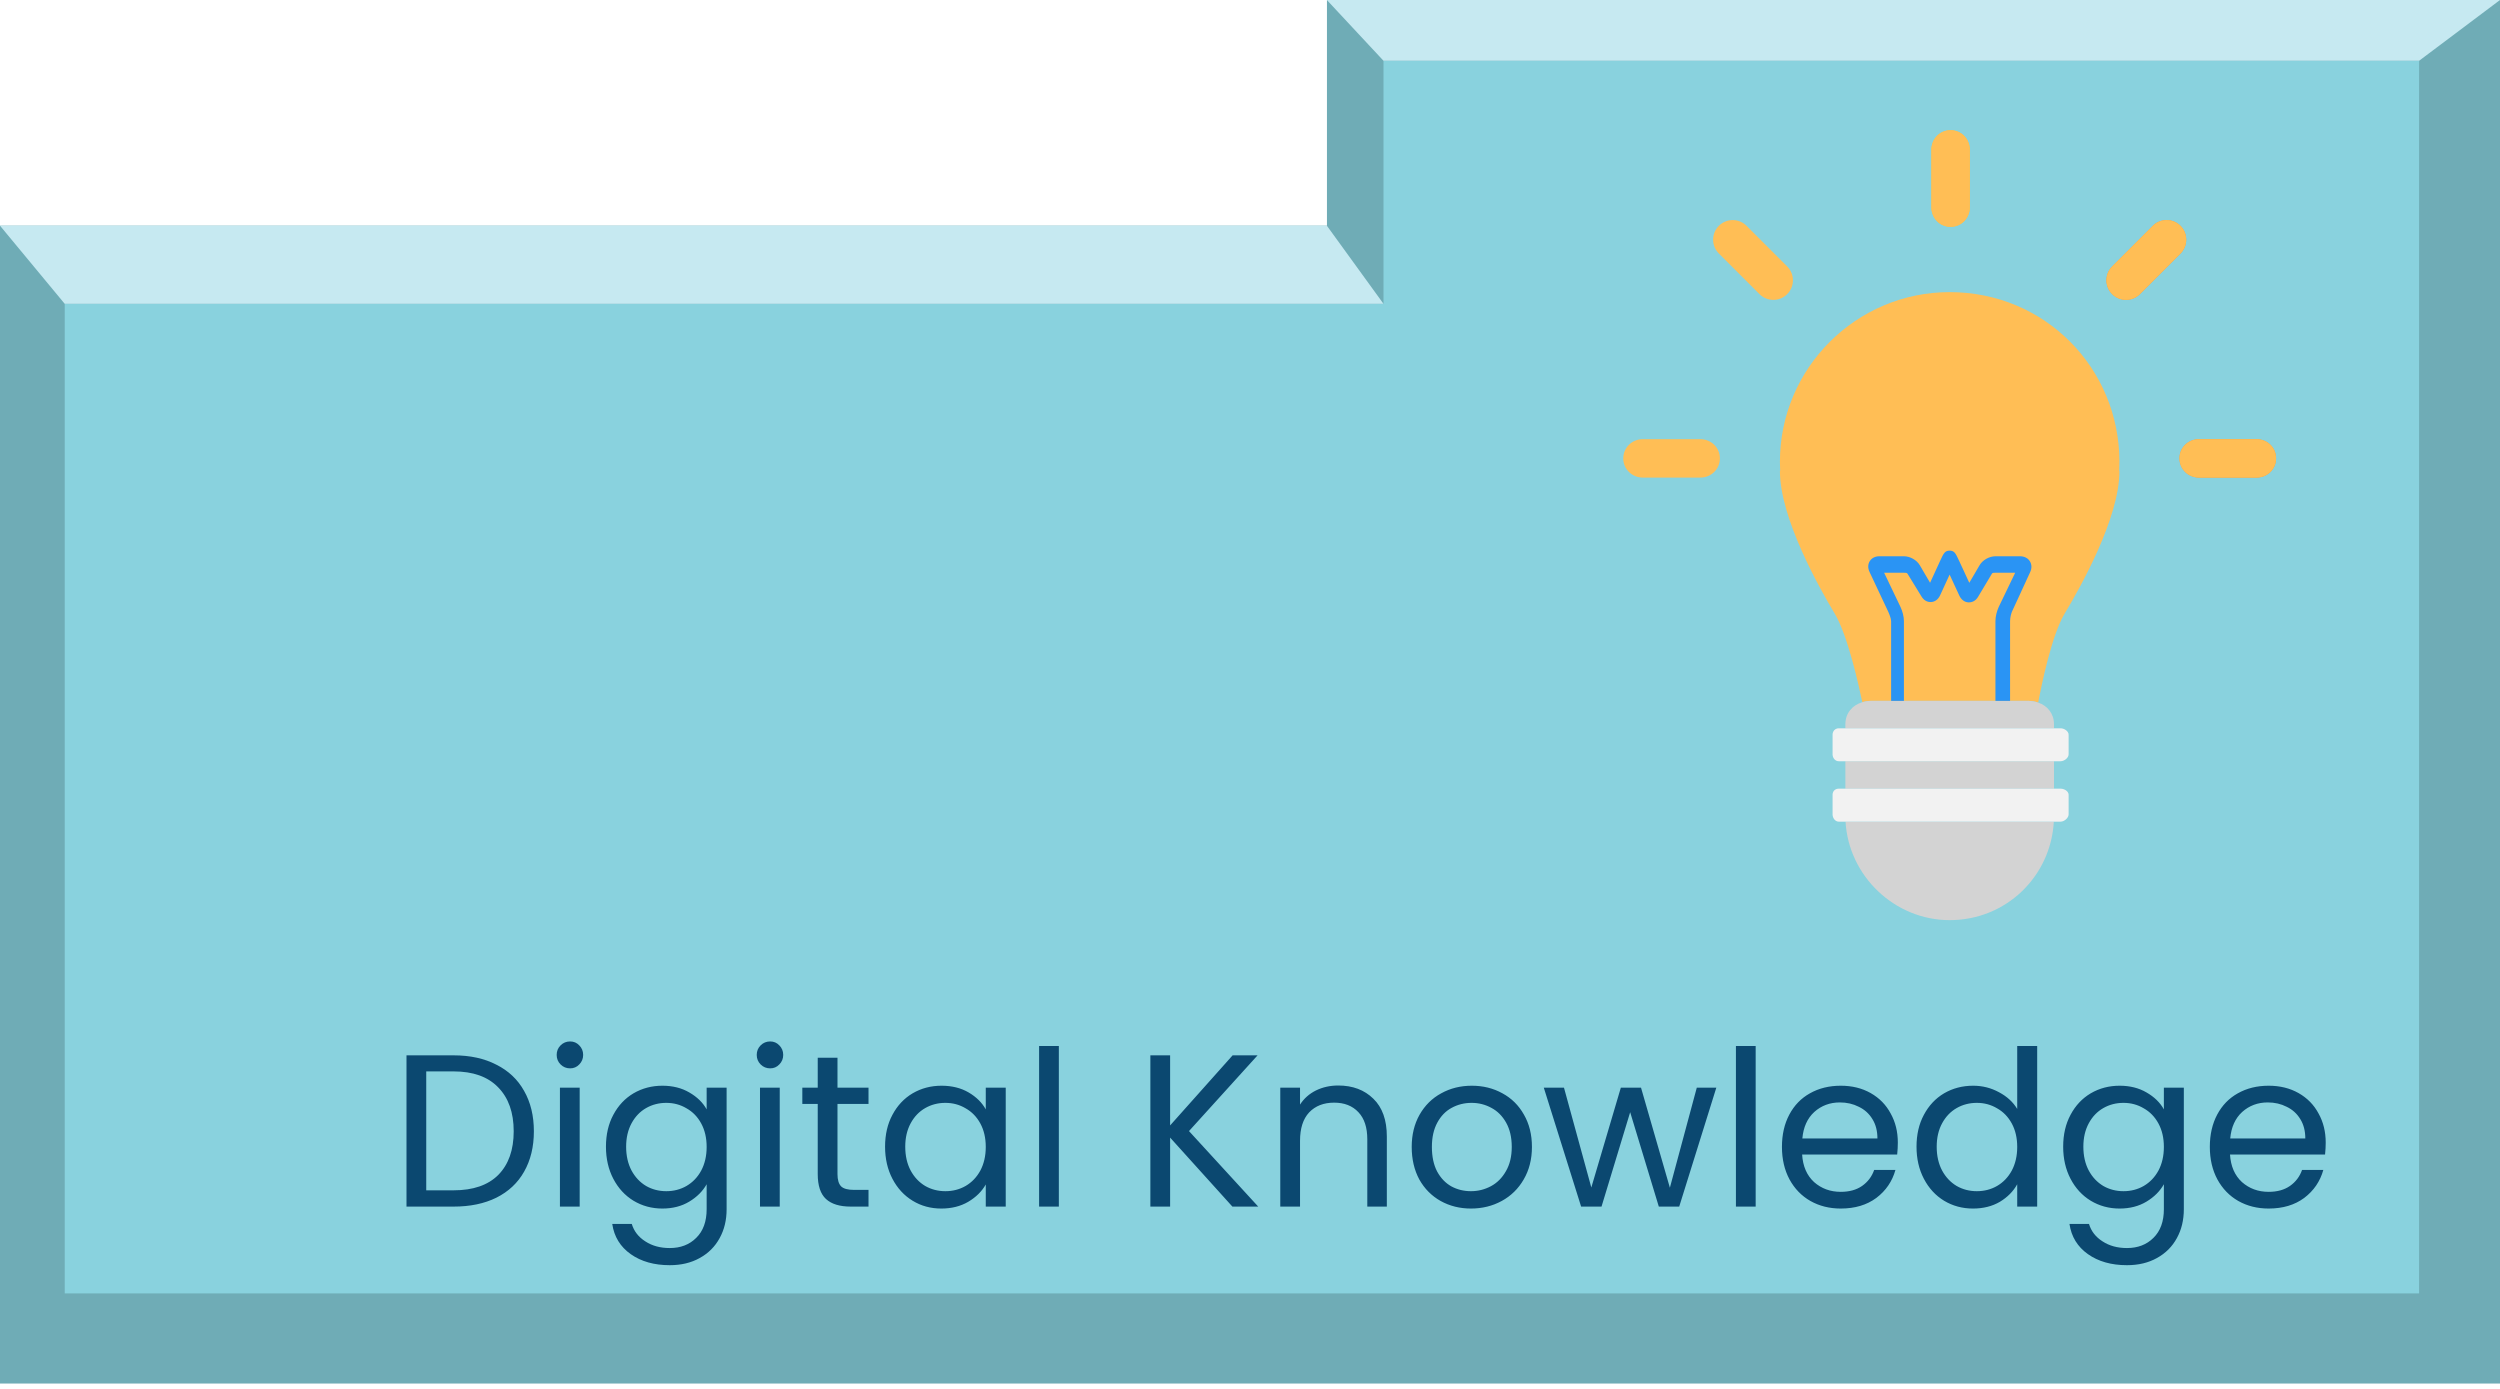
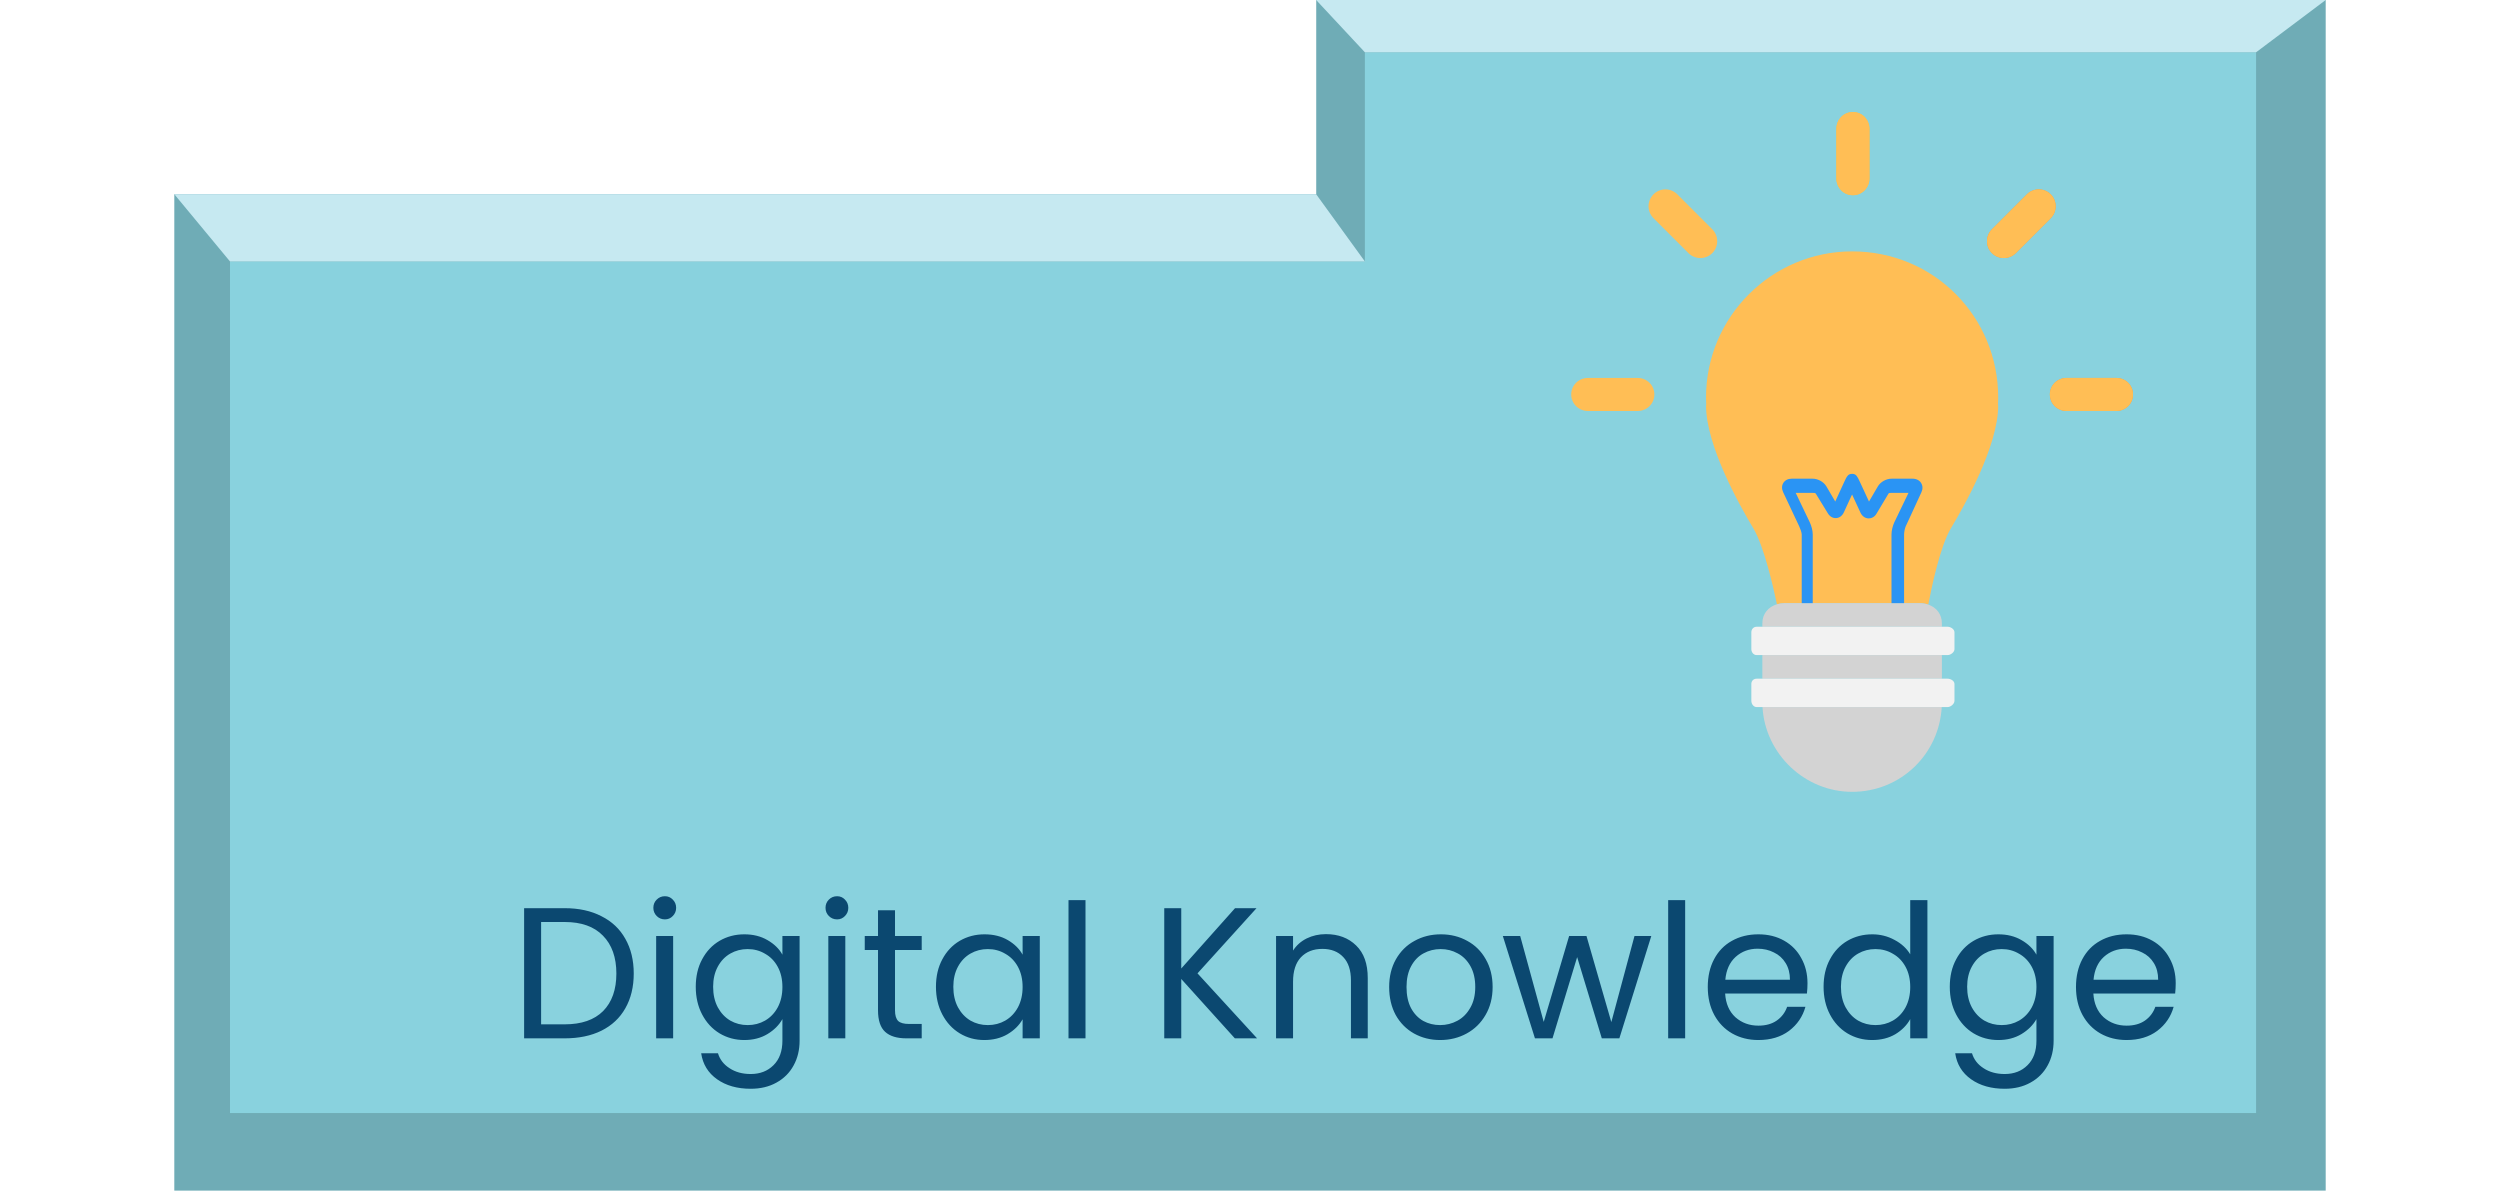
- <svg xmlns="http://www.w3.org/2000/svg" width="288" height="160" viewBox="0 0 288 160" fill="none">
+ <svg xmlns="http://www.w3.org/2000/svg" width="251" height="120" viewBox="0 0 288 160" fill="none">
  <path d="M0 159.384H288V0H152.865V26H0V159.384Z" fill="#6FACB6" />
  <path d="M278.68 149V35.567V7H159.379V20.691V35H83.418H7.456L7.456 92V149H142.136H176.155H210.175H278.68Z" fill="#89D2DE" />
  <path d="M7.456 35L0 26H152.854L159.379 35H7.456Z" fill="#C6E9F1" />
  <path d="M159.379 7L152.854 0H288L278.68 7H159.379Z" fill="#C6E9F1" />
  <path d="M52.253 121.575C54.153 121.575 55.795 121.933 57.178 122.65C58.578 123.35 59.645 124.358 60.378 125.675C61.128 126.992 61.503 128.542 61.503 130.325C61.503 132.108 61.128 133.658 60.378 134.975C59.645 136.275 58.578 137.275 57.178 137.975C55.795 138.658 54.153 139 52.253 139H46.828V121.575H52.253ZM52.253 137.125C54.503 137.125 56.22 136.533 57.403 135.35C58.587 134.15 59.178 132.475 59.178 130.325C59.178 128.158 58.578 126.467 57.378 125.25C56.195 124.033 54.487 123.425 52.253 123.425H49.103V137.125H52.253ZM65.679 123.075C65.246 123.075 64.879 122.925 64.579 122.625C64.279 122.325 64.129 121.958 64.129 121.525C64.129 121.092 64.279 120.725 64.579 120.425C64.879 120.125 65.246 119.975 65.679 119.975C66.096 119.975 66.446 120.125 66.729 120.425C67.029 120.725 67.179 121.092 67.179 121.525C67.179 121.958 67.029 122.325 66.729 122.625C66.446 122.925 66.096 123.075 65.679 123.075ZM66.779 125.3V139H64.504V125.3H66.779ZM76.306 125.075C77.49 125.075 78.523 125.333 79.406 125.85C80.306 126.367 80.973 127.017 81.406 127.8V125.3H83.706V139.3C83.706 140.55 83.44 141.658 82.906 142.625C82.373 143.608 81.606 144.375 80.606 144.925C79.623 145.475 78.473 145.75 77.156 145.75C75.356 145.75 73.856 145.325 72.656 144.475C71.456 143.625 70.748 142.467 70.531 141H72.781C73.031 141.833 73.548 142.5 74.331 143C75.115 143.517 76.056 143.775 77.156 143.775C78.406 143.775 79.423 143.383 80.206 142.6C81.006 141.817 81.406 140.717 81.406 139.3V136.425C80.956 137.225 80.29 137.892 79.406 138.425C78.523 138.958 77.49 139.225 76.306 139.225C75.09 139.225 73.981 138.925 72.981 138.325C71.998 137.725 71.223 136.883 70.656 135.8C70.09 134.717 69.806 133.483 69.806 132.1C69.806 130.7 70.09 129.475 70.656 128.425C71.223 127.358 71.998 126.533 72.981 125.95C73.981 125.367 75.09 125.075 76.306 125.075ZM81.406 132.125C81.406 131.092 81.198 130.192 80.781 129.425C80.365 128.658 79.798 128.075 79.081 127.675C78.381 127.258 77.606 127.05 76.756 127.05C75.906 127.05 75.131 127.25 74.431 127.65C73.731 128.05 73.173 128.633 72.756 129.4C72.34 130.167 72.131 131.067 72.131 132.1C72.131 133.15 72.34 134.067 72.756 134.85C73.173 135.617 73.731 136.208 74.431 136.625C75.131 137.025 75.906 137.225 76.756 137.225C77.606 137.225 78.381 137.025 79.081 136.625C79.798 136.208 80.365 135.617 80.781 134.85C81.198 134.067 81.406 133.158 81.406 132.125ZM88.726 123.075C88.293 123.075 87.926 122.925 87.626 122.625C87.326 122.325 87.176 121.958 87.176 121.525C87.176 121.092 87.326 120.725 87.626 120.425C87.926 120.125 88.293 119.975 88.726 119.975C89.143 119.975 89.493 120.125 89.776 120.425C90.076 120.725 90.226 121.092 90.226 121.525C90.226 121.958 90.076 122.325 89.776 122.625C89.493 122.925 89.143 123.075 88.726 123.075ZM89.826 125.3V139H87.551V125.3H89.826ZM96.478 127.175V135.25C96.478 135.917 96.62 136.392 96.903 136.675C97.187 136.942 97.678 137.075 98.378 137.075H100.053V139H98.003C96.737 139 95.787 138.708 95.153 138.125C94.52 137.542 94.203 136.583 94.203 135.25V127.175H92.428V125.3H94.203V121.85H96.478V125.3H100.053V127.175H96.478ZM101.96 132.1C101.96 130.7 102.243 129.475 102.81 128.425C103.376 127.358 104.151 126.533 105.135 125.95C106.135 125.367 107.243 125.075 108.46 125.075C109.66 125.075 110.701 125.333 111.585 125.85C112.468 126.367 113.126 127.017 113.56 127.8V125.3H115.86V139H113.56V136.45C113.11 137.25 112.435 137.917 111.535 138.45C110.651 138.967 109.618 139.225 108.435 139.225C107.218 139.225 106.118 138.925 105.135 138.325C104.151 137.725 103.376 136.883 102.81 135.8C102.243 134.717 101.96 133.483 101.96 132.1ZM113.56 132.125C113.56 131.092 113.351 130.192 112.935 129.425C112.518 128.658 111.951 128.075 111.235 127.675C110.535 127.258 109.76 127.05 108.91 127.05C108.06 127.05 107.285 127.25 106.585 127.65C105.885 128.05 105.326 128.633 104.91 129.4C104.493 130.167 104.285 131.067 104.285 132.1C104.285 133.15 104.493 134.067 104.91 134.85C105.326 135.617 105.885 136.208 106.585 136.625C107.285 137.025 108.06 137.225 108.91 137.225C109.76 137.225 110.535 137.025 111.235 136.625C111.951 136.208 112.518 135.617 112.935 134.85C113.351 134.067 113.56 133.158 113.56 132.125ZM121.979 120.5V139H119.704V120.5H121.979ZM141.972 139L134.797 131.05V139H132.522V121.575H134.797V129.65L141.997 121.575H144.872L136.972 130.3L144.947 139H141.972ZM154.163 125.05C155.829 125.05 157.179 125.558 158.213 126.575C159.246 127.575 159.763 129.025 159.763 130.925V139H157.513V131.25C157.513 129.883 157.171 128.842 156.488 128.125C155.804 127.392 154.871 127.025 153.688 127.025C152.488 127.025 151.529 127.4 150.813 128.15C150.113 128.9 149.763 129.992 149.763 131.425V139H147.488V125.3H149.763V127.25C150.213 126.55 150.821 126.008 151.588 125.625C152.371 125.242 153.229 125.05 154.163 125.05ZM169.454 139.225C168.17 139.225 167.004 138.933 165.954 138.35C164.92 137.767 164.104 136.942 163.504 135.875C162.92 134.792 162.629 133.542 162.629 132.125C162.629 130.725 162.929 129.492 163.529 128.425C164.145 127.342 164.979 126.517 166.029 125.95C167.079 125.367 168.254 125.075 169.554 125.075C170.854 125.075 172.029 125.367 173.079 125.95C174.129 126.517 174.954 127.333 175.554 128.4C176.17 129.467 176.479 130.708 176.479 132.125C176.479 133.542 176.162 134.792 175.529 135.875C174.912 136.942 174.07 137.767 173.004 138.35C171.937 138.933 170.754 139.225 169.454 139.225ZM169.454 137.225C170.27 137.225 171.037 137.033 171.754 136.65C172.47 136.267 173.045 135.692 173.479 134.925C173.929 134.158 174.154 133.225 174.154 132.125C174.154 131.025 173.937 130.092 173.504 129.325C173.07 128.558 172.504 127.992 171.804 127.625C171.104 127.242 170.345 127.05 169.529 127.05C168.695 127.05 167.929 127.242 167.229 127.625C166.545 127.992 165.995 128.558 165.579 129.325C165.162 130.092 164.954 131.025 164.954 132.125C164.954 133.242 165.154 134.183 165.554 134.95C165.97 135.717 166.52 136.292 167.204 136.675C167.887 137.042 168.637 137.225 169.454 137.225ZM197.72 125.3L193.445 139H191.095L187.795 128.125L184.495 139H182.145L177.845 125.3H180.17L183.32 136.8L186.72 125.3H189.045L192.37 136.825L195.47 125.3H197.72ZM202.253 120.5V139H199.978V120.5H202.253ZM218.63 131.625C218.63 132.058 218.605 132.517 218.555 133H207.605C207.688 134.35 208.147 135.408 208.98 136.175C209.83 136.925 210.855 137.3 212.055 137.3C213.038 137.3 213.855 137.075 214.505 136.625C215.172 136.158 215.638 135.542 215.905 134.775H218.355C217.988 136.092 217.255 137.167 216.155 138C215.055 138.817 213.688 139.225 212.055 139.225C210.755 139.225 209.588 138.933 208.555 138.35C207.538 137.767 206.738 136.942 206.155 135.875C205.572 134.792 205.28 133.542 205.28 132.125C205.28 130.708 205.563 129.467 206.13 128.4C206.697 127.333 207.488 126.517 208.505 125.95C209.538 125.367 210.722 125.075 212.055 125.075C213.355 125.075 214.505 125.358 215.505 125.925C216.505 126.492 217.272 127.275 217.805 128.275C218.355 129.258 218.63 130.375 218.63 131.625ZM216.28 131.15C216.28 130.283 216.088 129.542 215.705 128.925C215.322 128.292 214.797 127.817 214.13 127.5C213.48 127.167 212.755 127 211.955 127C210.805 127 209.822 127.367 209.005 128.1C208.205 128.833 207.747 129.85 207.63 131.15H216.28ZM220.783 132.1C220.783 130.7 221.066 129.475 221.633 128.425C222.2 127.358 222.975 126.533 223.958 125.95C224.958 125.367 226.075 125.075 227.308 125.075C228.375 125.075 229.366 125.325 230.283 125.825C231.2 126.308 231.9 126.95 232.383 127.75V120.5H234.683V139H232.383V136.425C231.933 137.242 231.266 137.917 230.383 138.45C229.5 138.967 228.466 139.225 227.283 139.225C226.066 139.225 224.958 138.925 223.958 138.325C222.975 137.725 222.2 136.883 221.633 135.8C221.066 134.717 220.783 133.483 220.783 132.1ZM232.383 132.125C232.383 131.092 232.175 130.192 231.758 129.425C231.341 128.658 230.775 128.075 230.058 127.675C229.358 127.258 228.583 127.05 227.733 127.05C226.883 127.05 226.108 127.25 225.408 127.65C224.708 128.05 224.15 128.633 223.733 129.4C223.316 130.167 223.108 131.067 223.108 132.1C223.108 133.15 223.316 134.067 223.733 134.85C224.15 135.617 224.708 136.208 225.408 136.625C226.108 137.025 226.883 137.225 227.733 137.225C228.583 137.225 229.358 137.025 230.058 136.625C230.775 136.208 231.341 135.617 231.758 134.85C232.175 134.067 232.383 133.158 232.383 132.125ZM244.178 125.075C245.361 125.075 246.394 125.333 247.278 125.85C248.178 126.367 248.844 127.017 249.278 127.8V125.3H251.578V139.3C251.578 140.55 251.311 141.658 250.778 142.625C250.244 143.608 249.478 144.375 248.478 144.925C247.494 145.475 246.344 145.75 245.028 145.75C243.228 145.75 241.728 145.325 240.528 144.475C239.328 143.625 238.619 142.467 238.403 141H240.653C240.903 141.833 241.419 142.5 242.203 143C242.986 143.517 243.928 143.775 245.028 143.775C246.278 143.775 247.294 143.383 248.078 142.6C248.878 141.817 249.278 140.717 249.278 139.3V136.425C248.828 137.225 248.161 137.892 247.278 138.425C246.394 138.958 245.361 139.225 244.178 139.225C242.961 139.225 241.853 138.925 240.853 138.325C239.869 137.725 239.094 136.883 238.528 135.8C237.961 134.717 237.678 133.483 237.678 132.1C237.678 130.7 237.961 129.475 238.528 128.425C239.094 127.358 239.869 126.533 240.853 125.95C241.853 125.367 242.961 125.075 244.178 125.075ZM249.278 132.125C249.278 131.092 249.069 130.192 248.653 129.425C248.236 128.658 247.669 128.075 246.953 127.675C246.253 127.258 245.478 127.05 244.628 127.05C243.778 127.05 243.003 127.25 242.303 127.65C241.603 128.05 241.044 128.633 240.628 129.4C240.211 130.167 240.003 131.067 240.003 132.1C240.003 133.15 240.211 134.067 240.628 134.85C241.044 135.617 241.603 136.208 242.303 136.625C243.003 137.025 243.778 137.225 244.628 137.225C245.478 137.225 246.253 137.025 246.953 136.625C247.669 136.208 248.236 135.617 248.653 134.85C249.069 134.067 249.278 133.158 249.278 132.125ZM267.922 131.625C267.922 132.058 267.897 132.517 267.847 133H256.897C256.98 134.35 257.439 135.408 258.272 136.175C259.122 136.925 260.147 137.3 261.347 137.3C262.33 137.3 263.147 137.075 263.797 136.625C264.464 136.158 264.93 135.542 265.197 134.775H267.647C267.28 136.092 266.547 137.167 265.447 138C264.347 138.817 262.98 139.225 261.347 139.225C260.047 139.225 258.88 138.933 257.847 138.35C256.83 137.767 256.03 136.942 255.447 135.875C254.864 134.792 254.572 133.542 254.572 132.125C254.572 130.708 254.855 129.467 255.422 128.4C255.989 127.333 256.78 126.517 257.797 125.95C258.83 125.367 260.014 125.075 261.347 125.075C262.647 125.075 263.797 125.358 264.797 125.925C265.797 126.492 266.564 127.275 267.097 128.275C267.647 129.258 267.922 130.375 267.922 131.625ZM265.572 131.15C265.572 130.283 265.38 129.542 264.997 128.925C264.614 128.292 264.089 127.817 263.422 127.5C262.772 127.167 262.047 127 261.247 127C260.097 127 259.114 127.367 258.297 128.1C257.497 128.833 257.039 129.85 256.922 131.15H265.572Z" fill="#0B4870" />
  <path d="M244.13 54.262L244.158 54.281C244.158 59.697 239.646 67.694 237.837 70.702C236.347 73.186 235.167 78.993 234.8 80.935C234.439 80.807 234.044 80.74 233.625 80.74H215.576C215.214 80.74 214.862 80.793 214.538 80.892C214.124 78.912 212.849 73.167 211.368 70.702C209.559 67.693 205.047 59.673 205.047 54.257L205.076 54.252C205.057 53.905 205.047 53.557 205.047 53.205C205.047 42.405 213.853 33.652 224.6 33.652C235.567 33.652 244.158 42.405 244.158 53.205C244.158 53.557 244.149 53.915 244.13 54.262Z" fill="#FFBE55" />
  <path d="M236.619 83.439V83.901H212.587V83.439C212.587 82.149 213.401 81.23 214.539 80.892C214.863 80.793 215.215 80.74 215.577 80.74H233.626C234.044 80.74 234.439 80.807 234.801 80.935C235.872 81.306 236.619 82.201 236.619 83.439Z" fill="#D3D3D3" />
  <path d="M233.877 65.904L232.745 68.365L232.564 68.76L231.774 70.469C231.76 70.507 231.741 70.545 231.731 70.588C231.703 70.659 231.679 70.74 231.66 70.826C231.65 70.864 231.641 70.911 231.631 70.954C231.622 70.997 231.612 71.04 231.607 71.083C231.598 71.126 231.593 71.168 231.588 71.211C231.579 71.254 231.574 71.292 231.574 71.335C231.564 71.416 231.56 71.492 231.56 71.554V80.74H229.875V71.554C229.875 71.021 230.032 70.402 230.255 69.917L232.15 65.98H229.889C229.837 65.98 229.765 65.98 229.694 65.985C229.67 65.985 229.646 65.99 229.622 65.995C229.603 65.995 229.589 66 229.575 66.004C229.541 66.014 229.513 66.028 229.499 66.047C229.484 66.057 229.48 66.062 229.475 66.071V66.076L227.871 68.76C227.614 69.203 227.204 69.413 226.757 69.394C226.309 69.37 225.929 69.075 225.71 68.603L224.596 66.195L223.496 68.589C223.278 69.056 222.897 69.336 222.449 69.356C221.997 69.379 221.597 69.132 221.336 68.684L219.736 66.076C219.674 65.971 219.441 65.981 219.322 65.981H217.052L218.937 69.922C219.161 70.402 219.332 71.021 219.332 71.554V80.741H217.857V71.554C217.857 71.264 217.647 70.731 217.523 70.464L215.372 65.89C215.167 65.452 215.167 65.01 215.401 64.638C215.638 64.272 216.029 64.081 216.514 64.081H219.323C220.032 64.081 220.807 64.505 221.165 65.123L222.345 67.137L223.506 64.605C223.897 63.757 224.044 63.434 224.597 63.434H224.601C224.64 63.434 224.678 63.434 224.716 63.439C225.139 63.481 225.301 63.767 225.611 64.443C225.639 64.495 225.663 64.548 225.687 64.6L226.248 65.809L226.862 67.142L228.043 65.123C228.4 64.505 229.176 64.081 229.889 64.081H232.698C232.826 64.081 232.945 64.096 233.059 64.119C233.112 64.133 233.159 64.143 233.207 64.162C233.254 64.177 233.302 64.195 233.345 64.219C233.373 64.228 233.402 64.243 233.426 64.262C233.464 64.281 233.497 64.3 233.526 64.324C233.559 64.343 233.592 64.367 233.621 64.4C233.659 64.433 233.697 64.471 233.735 64.514C233.769 64.552 233.802 64.595 233.831 64.643C234.068 65.014 234.082 65.466 233.877 65.904Z" fill="#2A94F4" />
  <path d="M236.6 94.653C236.252 100.955 231.116 106 224.6 106C218.294 106 212.968 100.955 212.606 94.653H236.6Z" fill="#D3D3D3" />
  <path d="M236.62 87.694H212.588V90.855H236.62V87.694Z" fill="#D3D3D3" />
  <path d="M238.305 84.638V86.899C238.305 87.308 237.8 87.694 237.386 87.694H211.817C211.407 87.694 211.112 87.308 211.112 86.899V84.638C211.112 84.229 211.407 83.901 211.817 83.901H237.386C237.8 83.901 238.305 84.229 238.305 84.638Z" fill="#F2F2F2" />
  <path d="M238.305 91.559V93.815C238.305 94.229 237.8 94.653 237.386 94.653H211.817C211.407 94.653 211.112 94.229 211.112 93.815V91.559C211.112 91.145 211.407 90.855 211.817 90.855H237.386C237.8 90.855 238.305 91.145 238.305 91.559Z" fill="#F2F2F2" />
  <path d="M224.709 26.131C223.462 26.131 222.495 25.121 222.495 23.875V17.257C222.495 16.011 223.462 15 224.709 15C225.954 15 226.922 16.011 226.922 17.257V23.875C226.922 25.121 225.954 26.131 224.709 26.131Z" fill="#F4C342" />
  <path d="M224.709 26.131C223.462 26.131 222.495 25.121 222.495 23.875V17.257C222.495 16.011 223.462 15 224.709 15C225.954 15 226.922 16.011 226.922 17.257V23.875C226.922 25.121 225.954 26.131 224.709 26.131Z" fill="#FFBE55" />
  <path d="M259.95 55.019H253.331C252.085 55.019 251.075 54.051 251.075 52.805C251.075 51.559 252.085 50.592 253.331 50.592H259.95C261.196 50.592 262.206 51.559 262.206 52.805C262.206 54.051 261.196 55.019 259.95 55.019Z" fill="#F89B36" />
  <path d="M259.95 55.019H253.331C252.085 55.019 251.075 54.051 251.075 52.805C251.075 51.559 252.085 50.592 253.331 50.592H259.95C261.196 50.592 262.206 51.559 262.206 52.805C262.206 54.051 261.196 55.019 259.95 55.019Z" fill="#FFBE55" />
  <path d="M195.874 55.019H189.256C188.011 55.019 187 54.051 187 52.805C187 51.559 188.011 50.592 189.256 50.592H195.874C197.12 50.592 198.131 51.559 198.131 52.805C198.131 54.051 197.12 55.019 195.874 55.019Z" fill="#FFBE55" />
  <path d="M204.289 34.545C203.711 34.545 203.134 34.325 202.693 33.885L198.013 29.205C197.132 28.324 197.132 26.895 198.013 26.014C198.894 25.133 200.323 25.133 201.204 26.014L205.884 30.694C206.765 31.574 206.765 33.003 205.884 33.885C205.443 34.325 204.866 34.545 204.289 34.545Z" fill="#FFBE55" />
  <path d="M244.916 34.545C244.339 34.545 243.762 34.325 243.321 33.885C242.44 33.004 242.44 31.576 243.321 30.694L248.001 26.014C248.881 25.133 250.31 25.133 251.192 26.014C252.073 26.895 252.073 28.324 251.192 29.205L246.512 33.885C246.072 34.325 245.494 34.545 244.916 34.545Z" fill="#F89B36" />
  <path d="M244.916 34.545C244.339 34.545 243.762 34.325 243.321 33.885C242.44 33.004 242.44 31.576 243.321 30.694L248.001 26.014C248.881 25.133 250.31 25.133 251.192 26.014C252.073 26.895 252.073 28.324 251.192 29.205L246.512 33.885C246.072 34.325 245.494 34.545 244.916 34.545Z" fill="#FFBE55" />
</svg>
